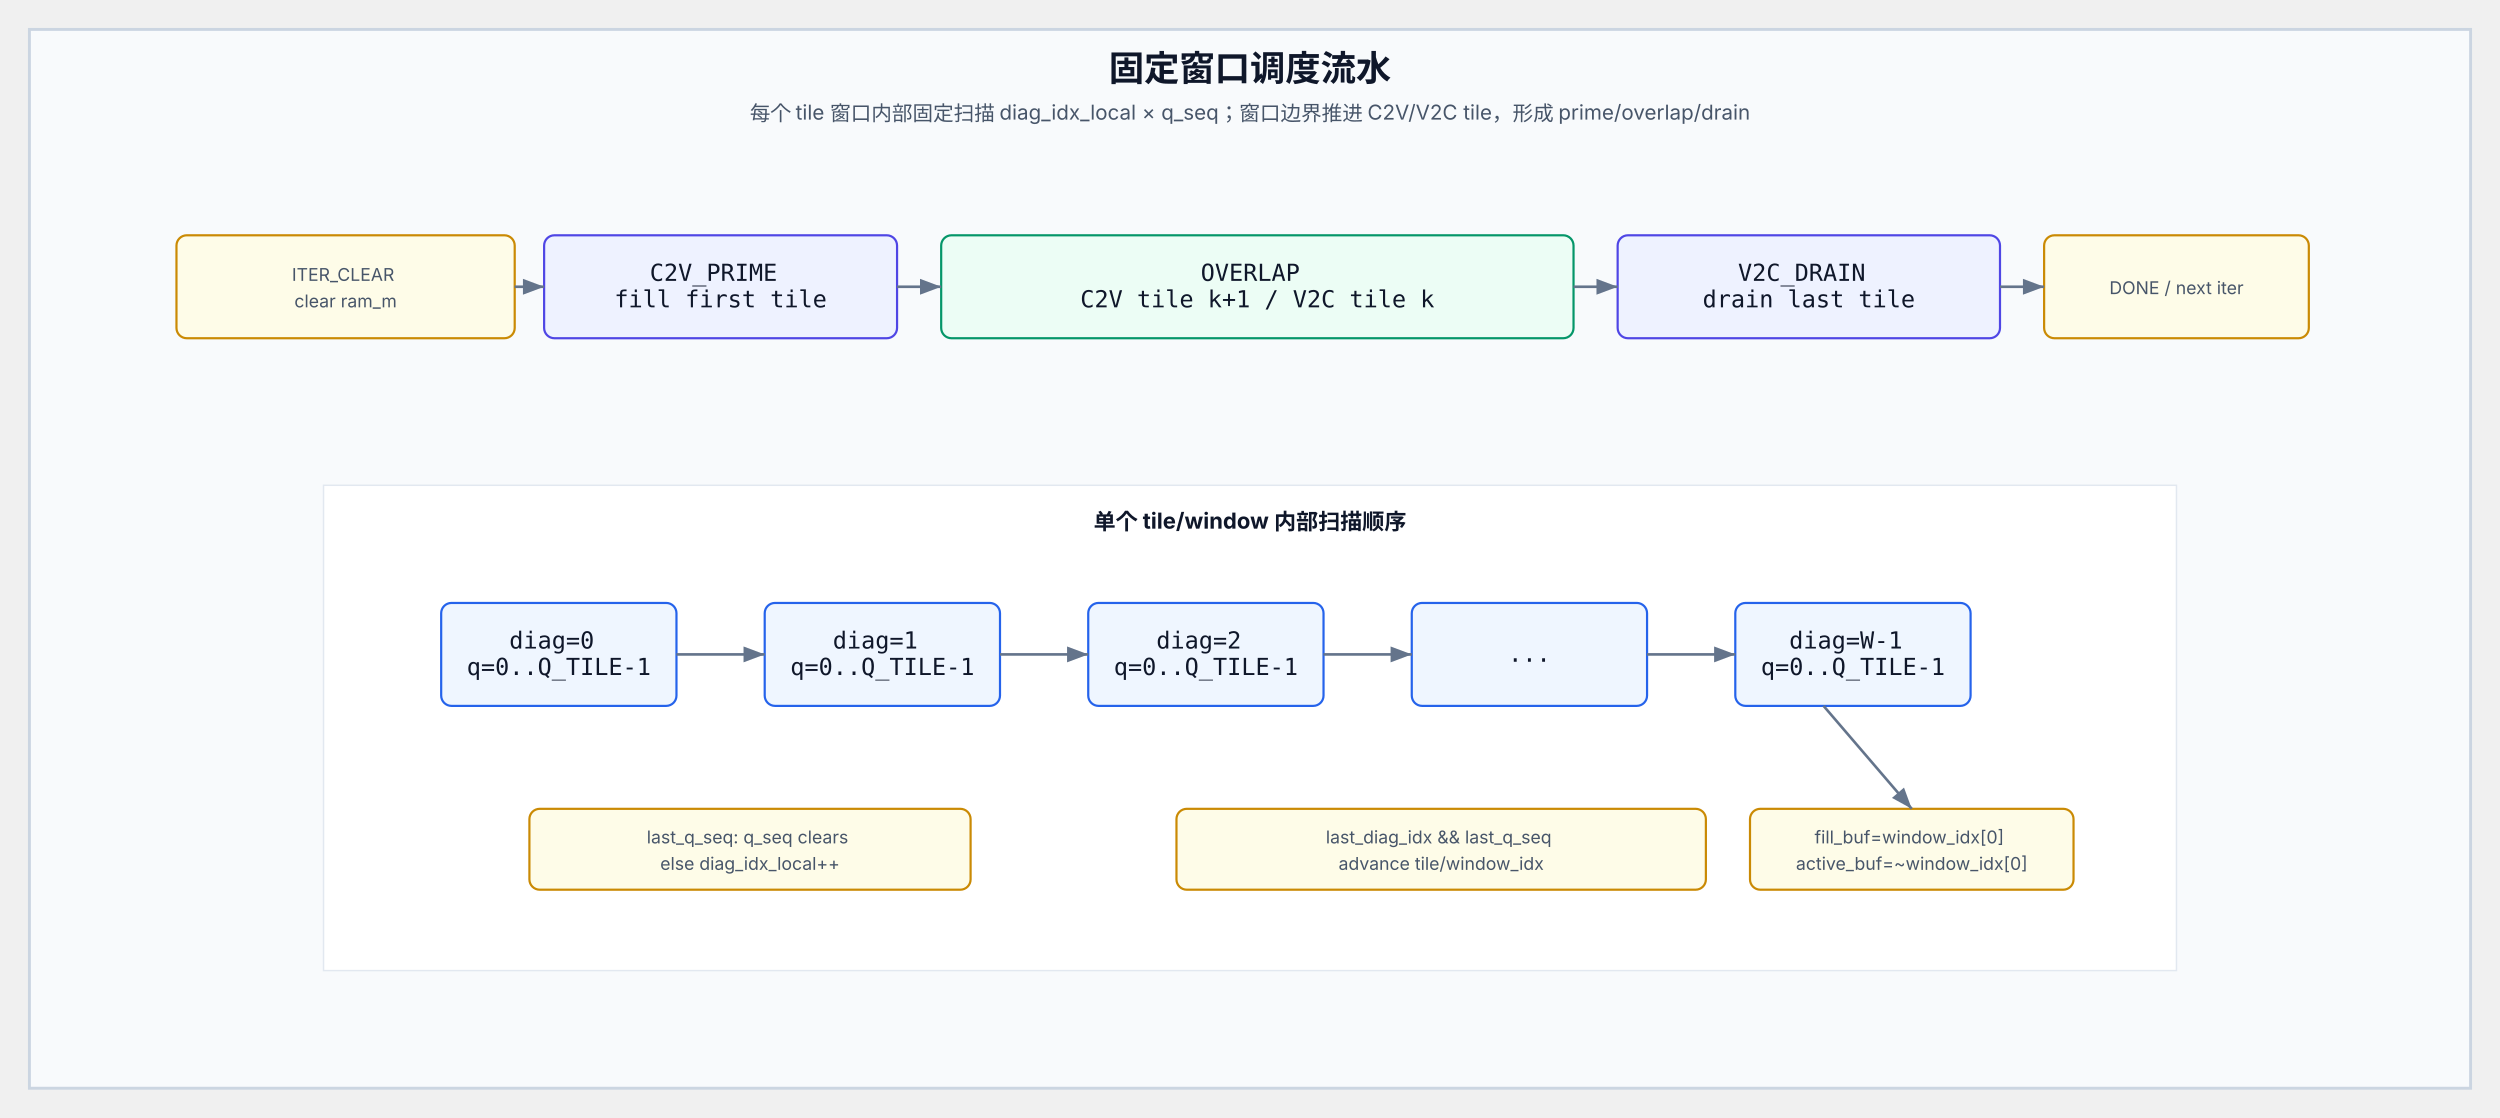
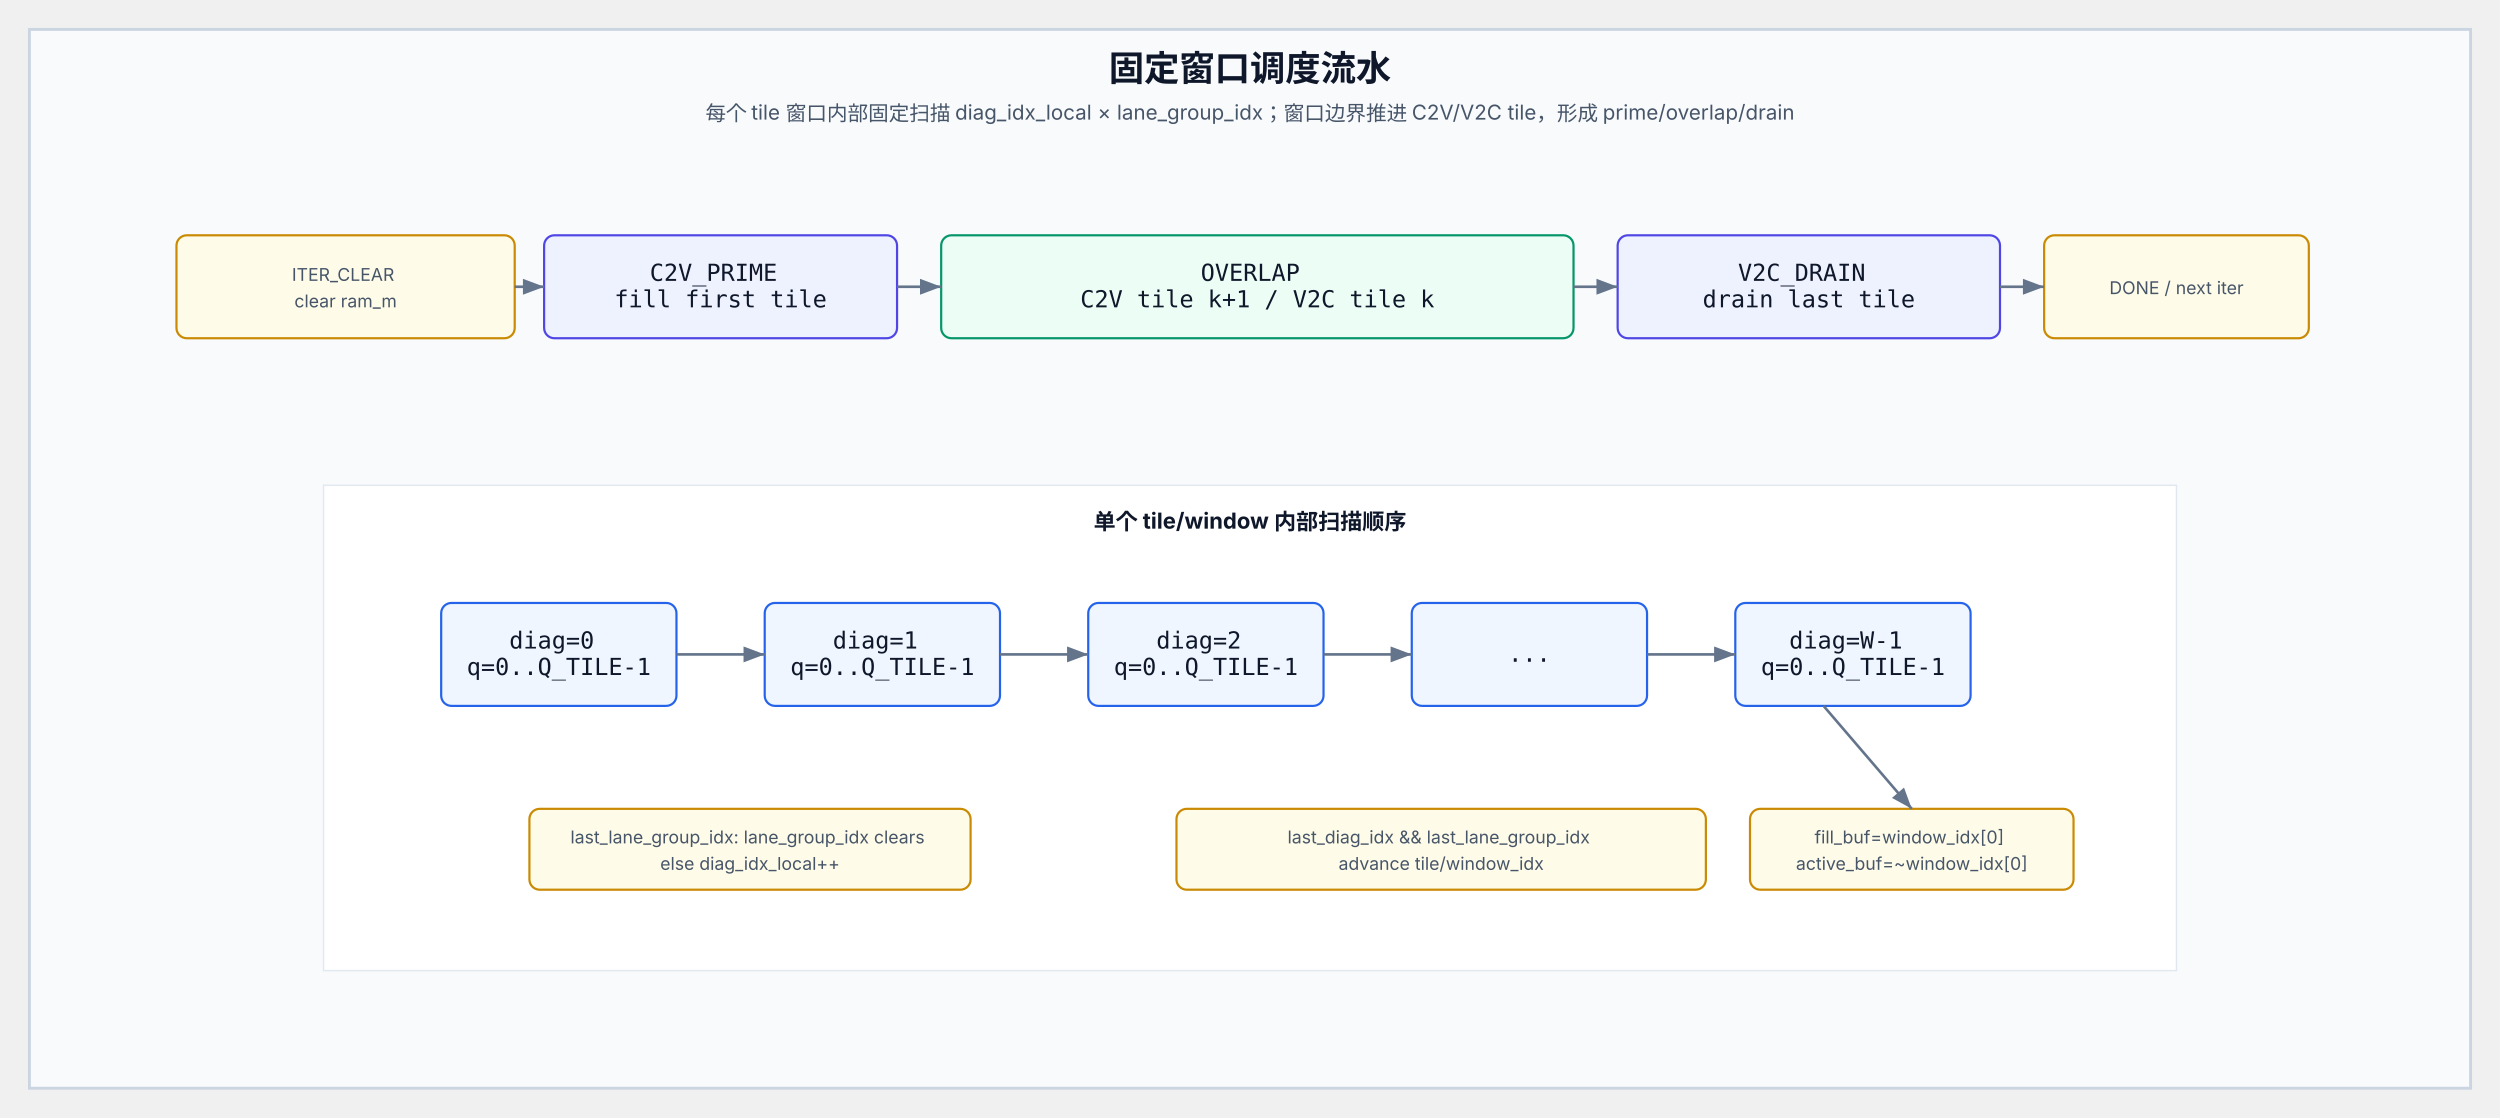
<svg xmlns="http://www.w3.org/2000/svg" width="1700" height="760" viewBox="0 0 1700 760">
  <defs>
    <style>.title{font:700 24px -apple-system,BlinkMacSystemFont,"Segoe UI",sans-serif;fill:#0f172a}.sub{font:14px -apple-system,BlinkMacSystemFont,"Segoe UI",sans-serif;fill:#475569}.hdr{font:700 15px -apple-system,BlinkMacSystemFont,"Segoe UI",sans-serif;fill:#0f172a}.lane{font:700 18px -apple-system,BlinkMacSystemFont,"Segoe UI",sans-serif;fill:#334155}.tiny{font:12px -apple-system,BlinkMacSystemFont,"Segoe UI",sans-serif;fill:#475569}.code{font:16px "SFMono-Regular",Consolas,monospace;fill:#0f172a}</style>
    <marker id="arr" markerWidth="10" markerHeight="10" refX="8" refY="3" orient="auto" markerUnits="strokeWidth">
      <path d="M0,0 L0,6 L8,3 z" fill="#64748b" />
    </marker>
    <marker id="arrb" markerWidth="10" markerHeight="10" refX="8" refY="3" orient="auto" markerUnits="strokeWidth">
      <path d="M0,0 L0,6 L8,3 z" fill="#2563eb" />
    </marker>
  </defs>
  <rect x="20" y="20" width="1660" height="720" rx="0" fill="#f8fafc" stroke="#cbd5e1" stroke-width="2" />
  <text x="850" y="55.0" text-anchor="middle" class="title">
    <tspan x="850" dy="0">固定窗口调度流水</tspan>
  </text>
  <text x="850" y="82.0" text-anchor="middle" class="sub">
-     <tspan x="850" dy="0">每个 tile 窗口内部固定扫描 diag_idx_local × q_seq；窗口边界推进 C2V/V2C tile，形成 prime/overlap/drain</tspan>
+     <tspan x="850" dy="0">每个 tile 窗口内部固定扫描 diag_idx_local × lane_group_idx；窗口边界推进 C2V/V2C tile，形成 prime/overlap/drain</tspan>
  </text>
  <rect x="120" y="160" width="230" height="70" rx="7" fill="#fefce8" stroke="#ca8a04" stroke-width="1.5" />
  <text x="235.0" y="191.0" text-anchor="middle" class="tiny">
    <tspan x="235.0" dy="0">ITER_CLEAR</tspan>
    <tspan x="235.0" dy="18">clear ram_m</tspan>
  </text>
  <rect x="370" y="160" width="240" height="70" rx="7" fill="#eef2ff" stroke="#4f46e5" stroke-width="1.5" />
  <text x="490.0" y="191.0" text-anchor="middle" class="code">
    <tspan x="490.0" dy="0">C2V_PRIME</tspan>
    <tspan x="490.0" dy="18">fill first tile</tspan>
  </text>
  <rect x="640" y="160" width="430" height="70" rx="7" fill="#ecfdf5" stroke="#059669" stroke-width="1.5" />
  <text x="855.0" y="191.0" text-anchor="middle" class="code">
    <tspan x="855.0" dy="0">OVERLAP</tspan>
    <tspan x="855.0" dy="18">C2V tile k+1 / V2C tile k</tspan>
  </text>
  <rect x="1100" y="160" width="260" height="70" rx="7" fill="#eef2ff" stroke="#4f46e5" stroke-width="1.5" />
  <text x="1230.0" y="191.0" text-anchor="middle" class="code">
    <tspan x="1230.0" dy="0">V2C_DRAIN</tspan>
    <tspan x="1230.0" dy="18">drain last tile</tspan>
  </text>
  <rect x="1390" y="160" width="180" height="70" rx="7" fill="#fefce8" stroke="#ca8a04" stroke-width="1.5" />
  <text x="1480.0" y="200.0" text-anchor="middle" class="tiny">
    <tspan x="1480.0" dy="0">DONE / next iter</tspan>
  </text>
  <line x1="350" y1="195" x2="370" y2="195" stroke="#64748b" stroke-width="1.8" fill="none" marker-end="url(#arr)" />
  <line x1="610" y1="195" x2="640" y2="195" stroke="#64748b" stroke-width="1.8" fill="none" marker-end="url(#arr)" />
  <line x1="1070" y1="195" x2="1100" y2="195" stroke="#64748b" stroke-width="1.8" fill="none" marker-end="url(#arr)" />
  <line x1="1360" y1="195" x2="1390" y2="195" stroke="#64748b" stroke-width="1.8" fill="none" marker-end="url(#arr)" />
  <rect x="220" y="330" width="1260" height="330" rx="0" fill="#fff" stroke="#e2e8f0" stroke-width="1" />
  <text x="850" y="360.0" text-anchor="middle" class="hdr">
    <tspan x="850" dy="0">单个 tile/window 内部扫描顺序</tspan>
  </text>
  <rect x="300" y="410" width="160" height="70" rx="7" fill="#eff6ff" stroke="#2563eb" stroke-width="1.5" />
  <text x="380.0" y="441.0" text-anchor="middle" class="code">
    <tspan x="380.0" dy="0">diag=0</tspan>
    <tspan x="380.0" dy="18">q=0..Q_TILE-1</tspan>
  </text>
  <rect x="520" y="410" width="160" height="70" rx="7" fill="#eff6ff" stroke="#2563eb" stroke-width="1.5" />
  <text x="600.0" y="441.0" text-anchor="middle" class="code">
    <tspan x="600.0" dy="0">diag=1</tspan>
    <tspan x="600.0" dy="18">q=0..Q_TILE-1</tspan>
  </text>
  <rect x="740" y="410" width="160" height="70" rx="7" fill="#eff6ff" stroke="#2563eb" stroke-width="1.5" />
  <text x="820.0" y="441.0" text-anchor="middle" class="code">
    <tspan x="820.0" dy="0">diag=2</tspan>
    <tspan x="820.0" dy="18">q=0..Q_TILE-1</tspan>
  </text>
  <rect x="960" y="410" width="160" height="70" rx="7" fill="#eff6ff" stroke="#2563eb" stroke-width="1.5" />
  <text x="1040.0" y="450.0" text-anchor="middle" class="code">
    <tspan x="1040.0" dy="0">...</tspan>
  </text>
  <rect x="1180" y="410" width="160" height="70" rx="7" fill="#eff6ff" stroke="#2563eb" stroke-width="1.5" />
  <text x="1260.0" y="441.0" text-anchor="middle" class="code">
    <tspan x="1260.0" dy="0">diag=W-1</tspan>
    <tspan x="1260.0" dy="18">q=0..Q_TILE-1</tspan>
  </text>
  <line x1="460" y1="445" x2="520" y2="445" stroke="#64748b" stroke-width="1.8" fill="none" marker-end="url(#arr)" />
  <line x1="680" y1="445" x2="740" y2="445" stroke="#64748b" stroke-width="1.8" fill="none" marker-end="url(#arr)" />
  <line x1="900" y1="445" x2="960" y2="445" stroke="#64748b" stroke-width="1.8" fill="none" marker-end="url(#arr)" />
  <line x1="1120" y1="445" x2="1180" y2="445" stroke="#64748b" stroke-width="1.8" fill="none" marker-end="url(#arr)" />
  <rect x="360" y="550" width="300" height="55" rx="7" fill="#fefce8" stroke="#ca8a04" stroke-width="1.5" />
  <text x="510.0" y="573.5" text-anchor="middle" class="tiny">
-     <tspan x="510.0" dy="0">last_q_seq: q_seq clears</tspan>
+     <tspan x="510.0" dy="0">last_lane_group_idx: lane_group_idx clears</tspan>
    <tspan x="510.0" dy="18">else diag_idx_local++</tspan>
  </text>
  <rect x="800" y="550" width="360" height="55" rx="7" fill="#fefce8" stroke="#ca8a04" stroke-width="1.5" />
  <text x="980.0" y="573.5" text-anchor="middle" class="tiny">
-     <tspan x="980.0" dy="0">last_diag_idx &amp;&amp; last_q_seq</tspan>
+     <tspan x="980.0" dy="0">last_diag_idx &amp;&amp; last_lane_group_idx</tspan>
    <tspan x="980.0" dy="18">advance tile/window_idx</tspan>
  </text>
  <rect x="1190" y="550" width="220" height="55" rx="7" fill="#fefce8" stroke="#ca8a04" stroke-width="1.5" />
  <text x="1300.0" y="573.5" text-anchor="middle" class="tiny">
    <tspan x="1300.0" dy="0">fill_buf=window_idx[0]</tspan>
    <tspan x="1300.0" dy="18">active_buf=~window_idx[0]</tspan>
  </text>
  <line x1="1240" y1="480" x2="1300" y2="550" stroke="#64748b" stroke-width="1.8" fill="none" marker-end="url(#arr)" />
</svg>
